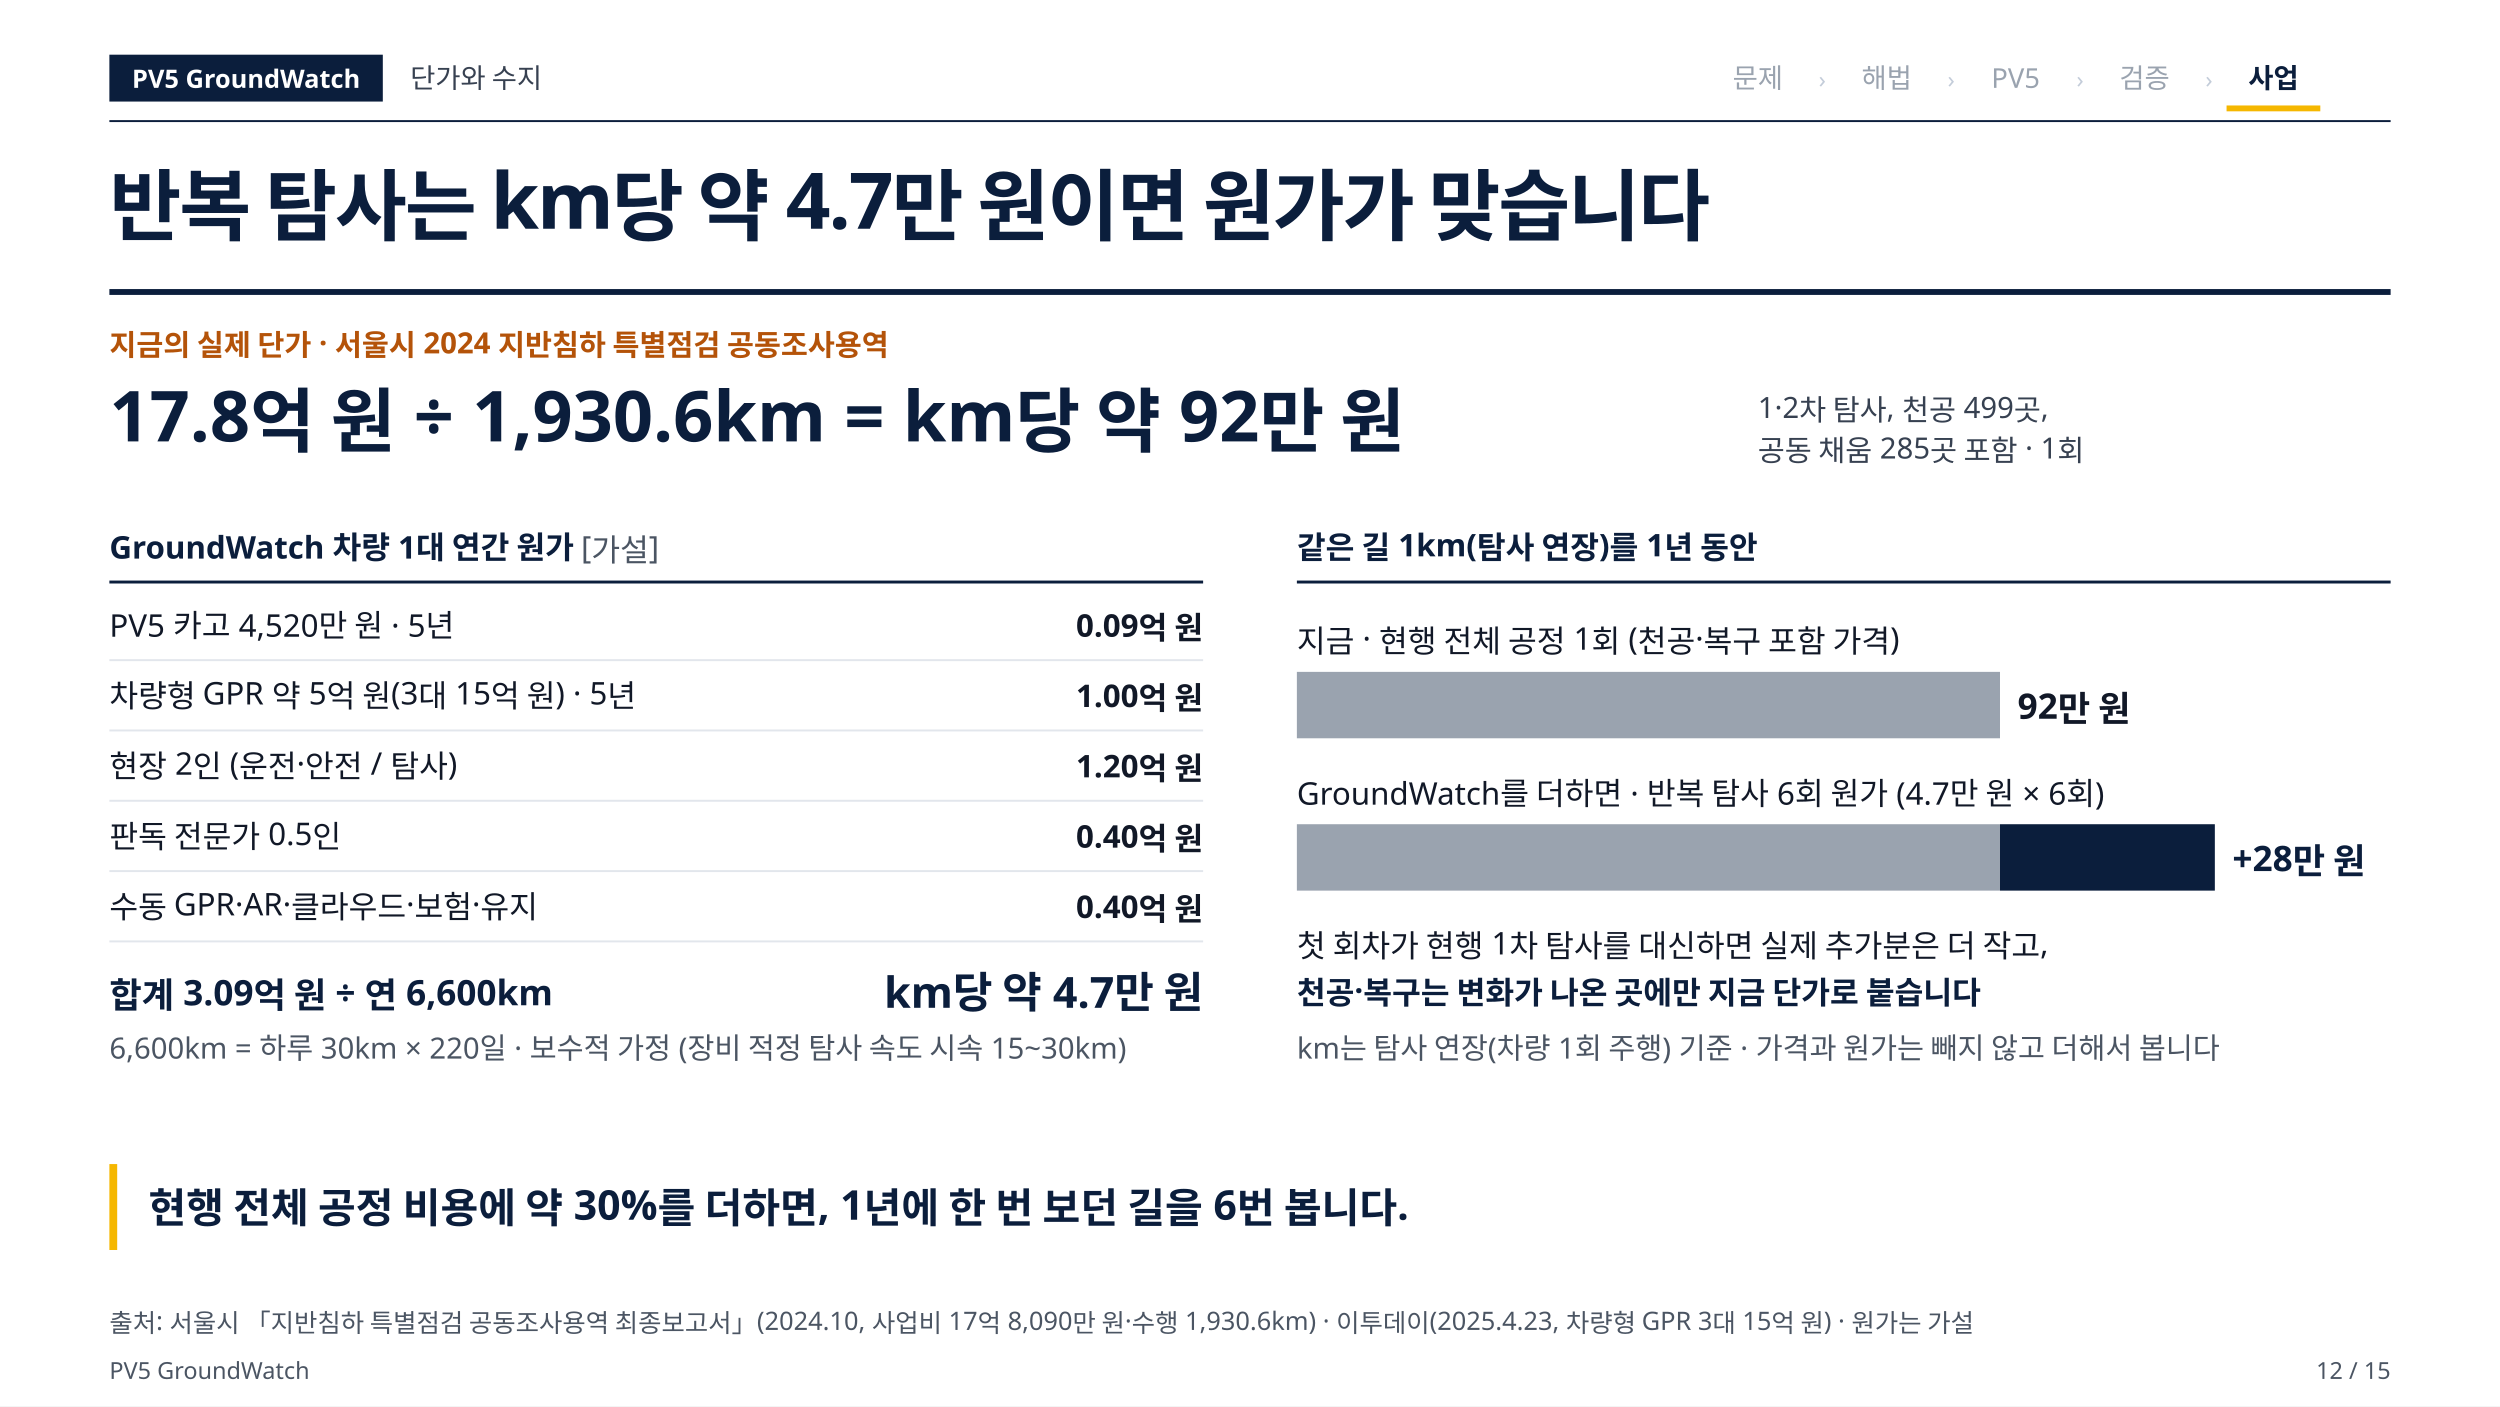
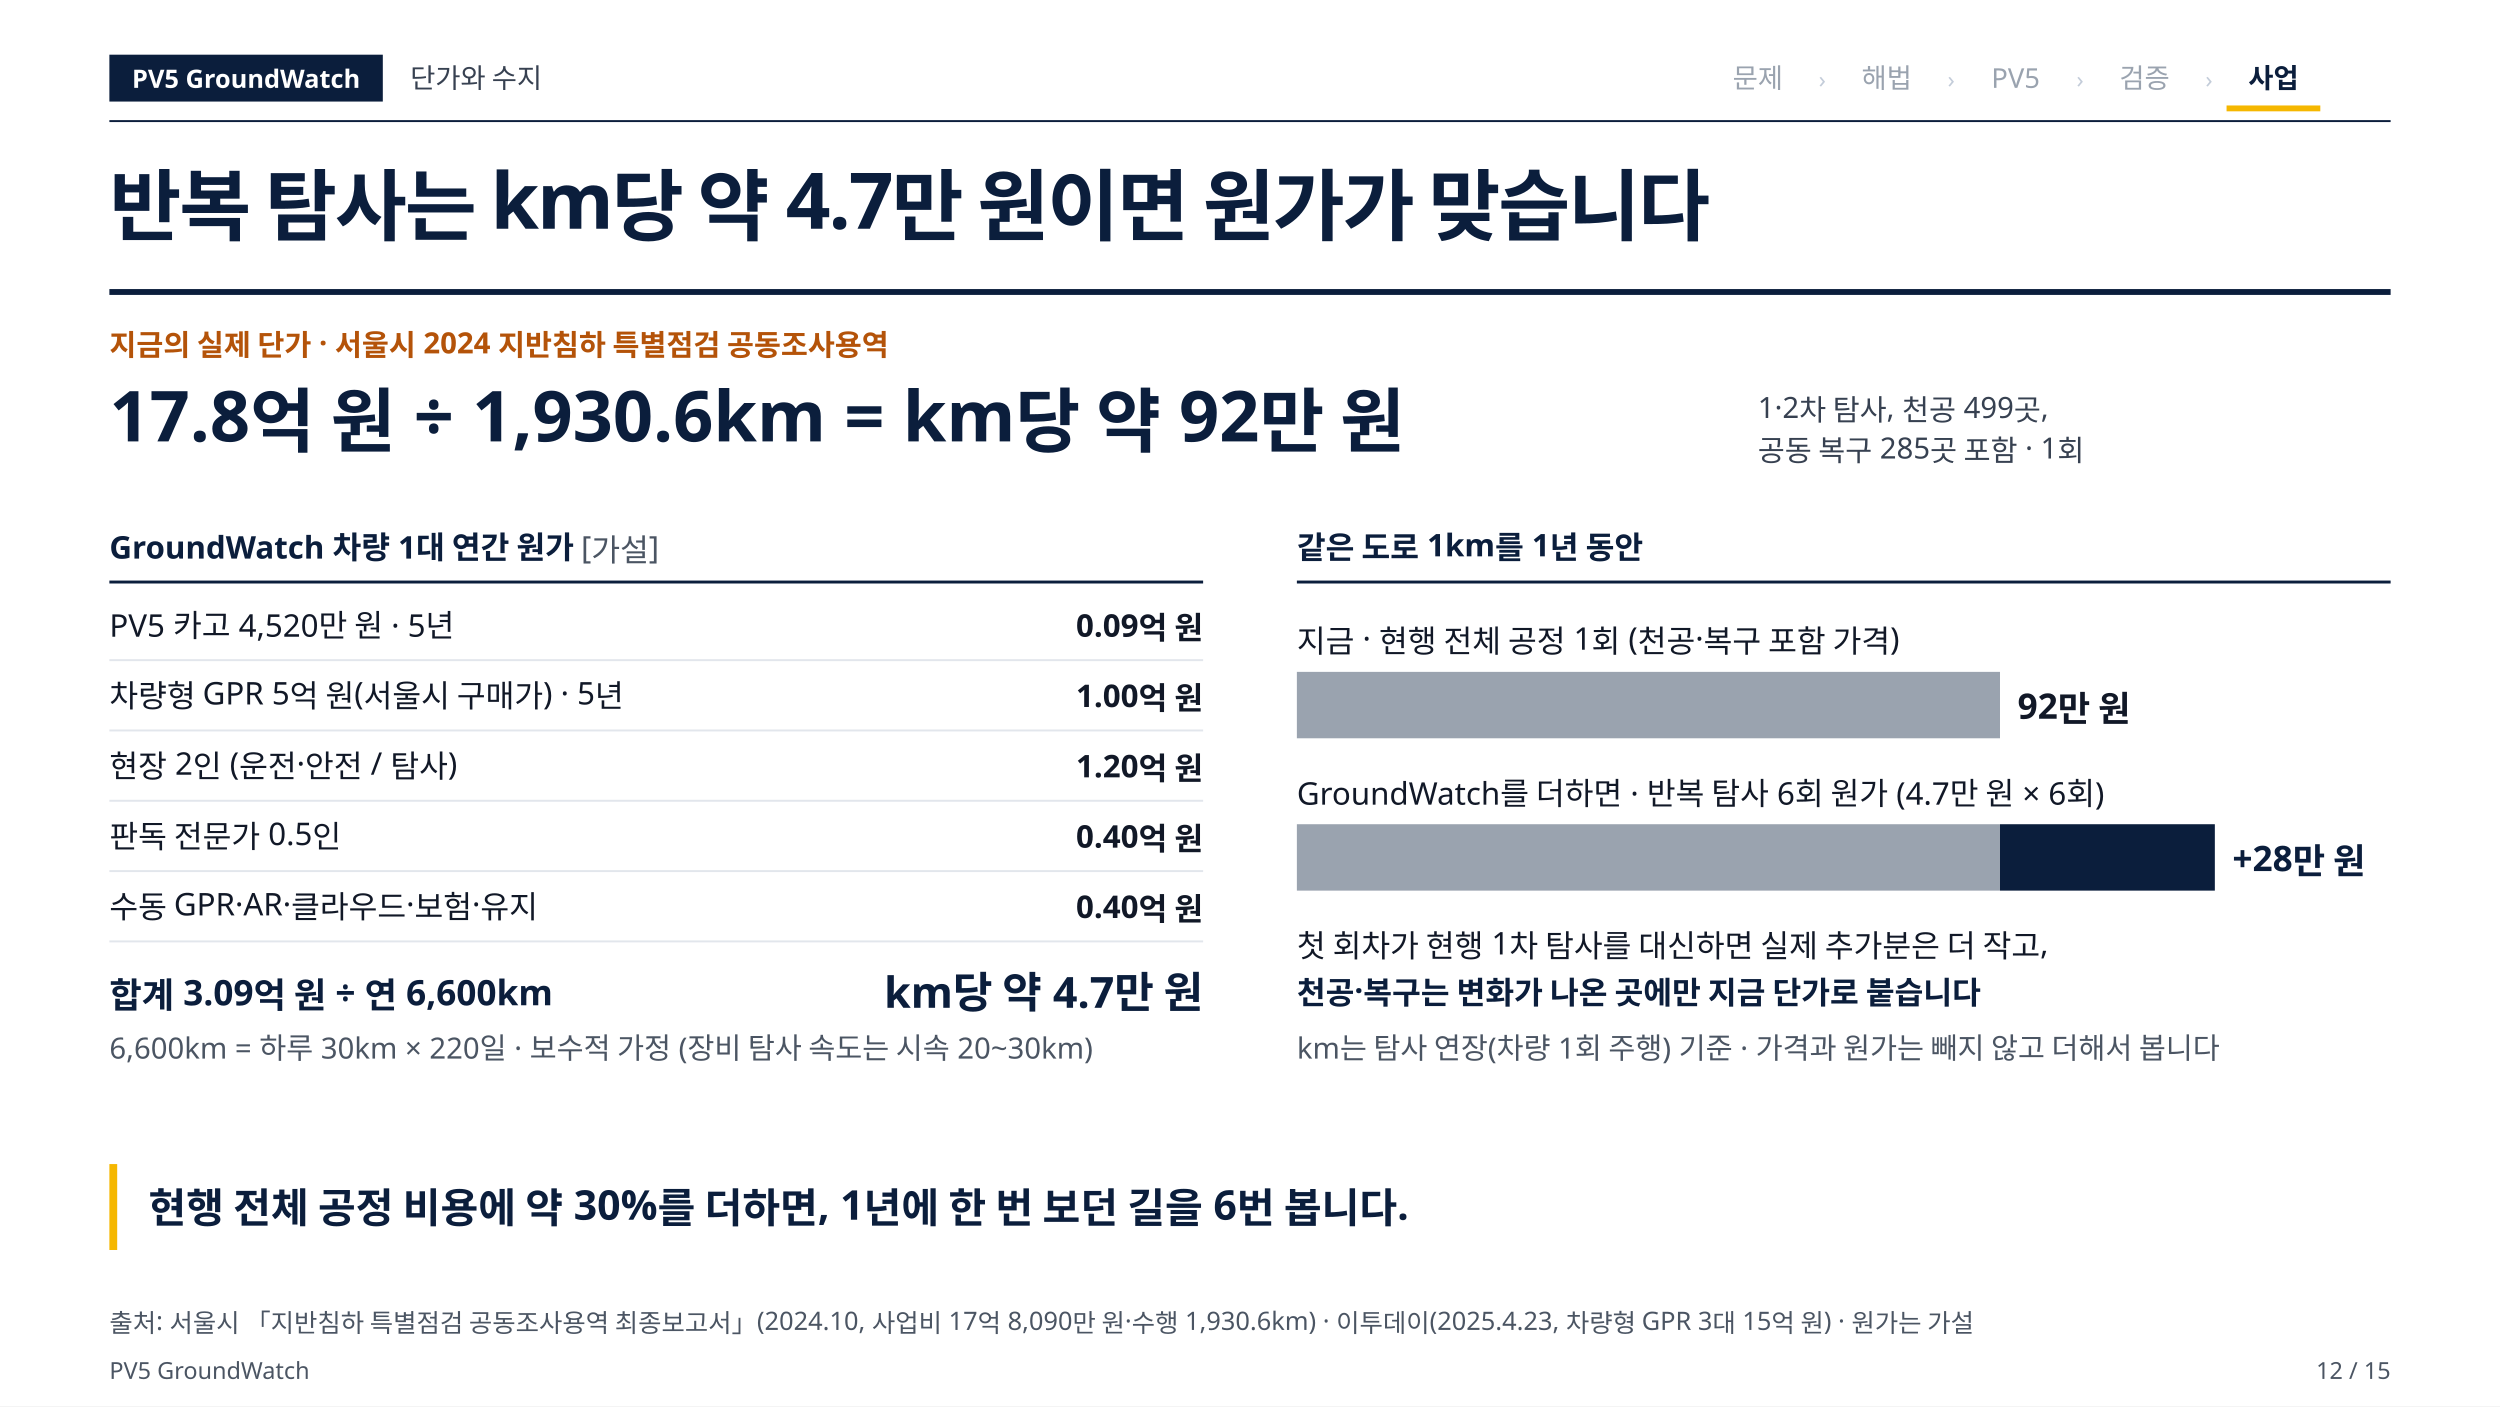
<svg xmlns="http://www.w3.org/2000/svg" viewBox="0 0 1280 720" lang="ko-KR" data-pptx-page-role="content" font-family="Pretendard, 'Malgun Gothic', sans-serif">
  <rect id="bg" x="0" y="0" width="1280" height="720" fill="#FFFFFF" />
  <g id="header" data-pptx-role="header" data-pptx-bounds="56 24 1168 40">
    <rect x="56" y="28" width="140" height="24" fill="#0B1E3C" />
    <text x="126" y="45" font-size="13" font-weight="bold" fill="#FFFFFF" text-anchor="middle">PV5 GroundWatch</text>
    <text x="210" y="45" font-size="14" fill="#374151">단가와 수지</text>
    <text x="900" y="45" font-size="14" font-weight="normal" fill="#9AA3AF" text-anchor="middle">문제</text>
    <text x="933" y="45" font-size="12" fill="#C3CCD9" text-anchor="middle">›</text>
    <text x="966" y="45" font-size="14" font-weight="normal" fill="#9AA3AF" text-anchor="middle">해법</text>
    <text x="999" y="45" font-size="12" fill="#C3CCD9" text-anchor="middle">›</text>
    <text x="1032" y="45" font-size="14" font-weight="normal" fill="#9AA3AF" text-anchor="middle">PV5</text>
    <text x="1065" y="45" font-size="12" fill="#C3CCD9" text-anchor="middle">›</text>
    <text x="1098" y="45" font-size="14" font-weight="normal" fill="#9AA3AF" text-anchor="middle">검증</text>
    <text x="1131" y="45" font-size="12" fill="#C3CCD9" text-anchor="middle">›</text>
    <text x="1164" y="45" font-size="14" font-weight="bold" fill="#0B1E3C" text-anchor="middle">사업</text>
    <rect x="1140" y="54" width="48" height="3" fill="#F5B700" />
    <line x1="56" y1="62" x2="1224" y2="62" stroke="#0B1E3C" stroke-width="1" />
  </g>
  <g id="title" data-pptx-bounds="56 80 1168 56" letter-spacing="-1">
    <text x="56" y="120" font-size="40" font-weight="bold" fill="#0B1E3C">반복 탐사는 km당 약 4.7만 원이면 원가가 맞습니다</text>
  </g>
  <g id="now" data-pptx-bounds="56 146 1168 96">
    <rect x="56" y="148" width="1168" height="3" fill="#0B1E3C" />
    <text x="56" y="182" font-size="15" font-weight="bold" fill="#B45309">지금의 실제 단가 · 서울시 2024 지반침하 특별점검 공동조사용역</text>
    <text x="56" y="226" font-size="36" font-weight="bold" fill="#0B1E3C">17.8억 원 ÷ 1,930.6km = km당 약 92만 원</text>
    <text x="900" y="214" font-size="15" fill="#374151">1·2차 탐사, 천공 499곳,</text>
-     <text x="900" y="236" font-size="15" fill="#374151">공동 채움 285곳 포함 · 1회</text>
+     <text x="900" y="236" font-size="15" fill="#374151">공동 복구 285곳 포함 · 1회</text>
  </g>
  <g id="cost" data-pptx-bounds="56 262 560 300">
    <text x="56" y="286" font-size="16" font-weight="bold" fill="#0B1E3C">GroundWatch 차량 1대 연간 원가 <tspan font-weight="normal" fill="#4B5563">[가설]</tspan>
    </text>
    <line x1="56" y1="298" x2="616" y2="298" stroke="#0B1E3C" stroke-width="1.5" />
    <text x="56" y="326" font-size="16" fill="#111827">PV5 카고 4,520만 원 · 5년</text>
    <text x="616" y="326" font-size="16" font-weight="bold" fill="#111827" text-anchor="end">0.09억 원</text>
    <line x1="56" y1="338" x2="616" y2="338" stroke="#E2E6EC" stroke-width="1" />
-     <text x="56" y="362" font-size="16" fill="#111827">차량형 GPR 약 5억 원(3대 15억 원) · 5년</text>
+     <text x="56" y="362" font-size="16" fill="#111827">차량형 GPR 5억 원(서울시 구매가) · 5년</text>
    <text x="616" y="362" font-size="16" font-weight="bold" fill="#111827" text-anchor="end">1.00억 원</text>
    <line x1="56" y1="374" x2="616" y2="374" stroke="#E2E6EC" stroke-width="1" />
    <text x="56" y="398" font-size="16" fill="#111827">현장 2인 (운전·안전 / 탐사)</text>
    <text x="616" y="398" font-size="16" font-weight="bold" fill="#111827" text-anchor="end">1.20억 원</text>
    <line x1="56" y1="410" x2="616" y2="410" stroke="#E2E6EC" stroke-width="1" />
    <text x="56" y="434" font-size="16" fill="#111827">판독 전문가 0.5인</text>
    <text x="616" y="434" font-size="16" font-weight="bold" fill="#111827" text-anchor="end">0.40억 원</text>
    <line x1="56" y1="446" x2="616" y2="446" stroke="#E2E6EC" stroke-width="1" />
    <text x="56" y="470" font-size="16" fill="#111827">수동 GPR·AR·클라우드·보험·유지</text>
    <text x="616" y="470" font-size="16" font-weight="bold" fill="#111827" text-anchor="end">0.40억 원</text>
    <line x1="56" y1="482" x2="616" y2="482" stroke="#E2E6EC" stroke-width="1" />
    <text x="56" y="516" font-size="18" font-weight="bold" fill="#0B1E3C">합계 3.09억 원 ÷ 연 6,600km</text>
    <text x="616" y="516" font-size="22" font-weight="bold" fill="#0B1E3C" text-anchor="end">km당 약 4.7만 원</text>
-     <text x="56" y="542" font-size="15" fill="#4B5563">6,600km = 하루 30km × 220일 · 보수적 가정 (장비 적정 탐사 속도 시속 15~30km)</text>
+     <text x="56" y="542" font-size="15" fill="#4B5563">6,600km = 하루 30km × 220일 · 보수적 가정 (장비 탐사 속도는 시속 20~30km)</text>
  </g>
  <g id="compare" data-pptx-bounds="664 262 560 300">
-     <text x="664" y="286" font-size="16" font-weight="bold" fill="#0B1E3C">같은 길 1km(탐사 연장)를 1년 동안</text>
+     <text x="664" y="286" font-size="16" font-weight="bold" fill="#0B1E3C">같은 도로 1km를 1년 동안</text>
    <line x1="664" y1="298" x2="1224" y2="298" stroke="#0B1E3C" stroke-width="1.5" />
    <text x="664" y="334" font-size="16" fill="#111827">지금 · 현행 전체 공정 1회 (천공·복구 포함 가격)</text>
    <rect x="664" y="344" width="360" height="34" fill="#9AA3AF" />
    <text x="1033" y="368" font-size="18" font-weight="bold" fill="#111827">92만 원</text>
    <text x="664" y="412" font-size="16" fill="#111827">GroundWatch를 더하면 · 반복 탐사 6회 원가 (4.7만 원 × 6회)</text>
    <rect x="664" y="422" width="360" height="34" fill="#9AA3AF" />
    <rect x="1024" y="422" width="110" height="34" fill="#0B1E3C" />
    <text x="1143" y="446" font-size="18" font-weight="bold" fill="#0B1E3C">+28만 원</text>
    <text x="664" y="490" font-size="16" fill="#111827">첫 회차가 현행 1차 탐사를 대신하면 실제 추가분은 더 작고,</text>
    <text x="664" y="514" font-size="16" font-weight="bold" fill="#0B1E3C">천공·복구는 변화가 나온 곳에만 지금 단가로 붙습니다</text>
    <text x="664" y="542" font-size="15" fill="#4B5563">km는 탐사 연장(차량 1회 주행) 기준 · 가격과 원가는 빼지 않고 더해서 봅니다</text>
  </g>
  <g id="conclusion" data-pptx-bounds="56 596 1168 44">
    <rect x="56" y="596" width="4" height="44" fill="#F5B700" />
    <text x="76" y="626" font-size="21" font-weight="bold" fill="#0B1E3C">현행 전체 공정 비용에 약 30%를 더하면, 1년에 한 번 보던 길을 6번 봅니다.</text>
  </g>
  <g id="source" data-pptx-bounds="56 668 1168 20">
    <text x="56" y="682" font-size="13" fill="#4B5563">출처: 서울시 「지반침하 특별점검 공동조사용역 최종보고서」(2024.10, 사업비 17억 8,090만 원·수행 1,930.6km) · 이투데이(2025.4.23, 차량형 GPR 3대 15억 원) · 원가는 가설</text>
  </g>
  <g id="footer" data-pptx-role="footer" data-pptx-bounds="56 692 1168 22" fill="#4B5563" font-size="12">
    <text x="56" y="706">PV5 GroundWatch</text>
    <text x="1224" y="706" text-anchor="end">12 / 15</text>
  </g>
</svg>
